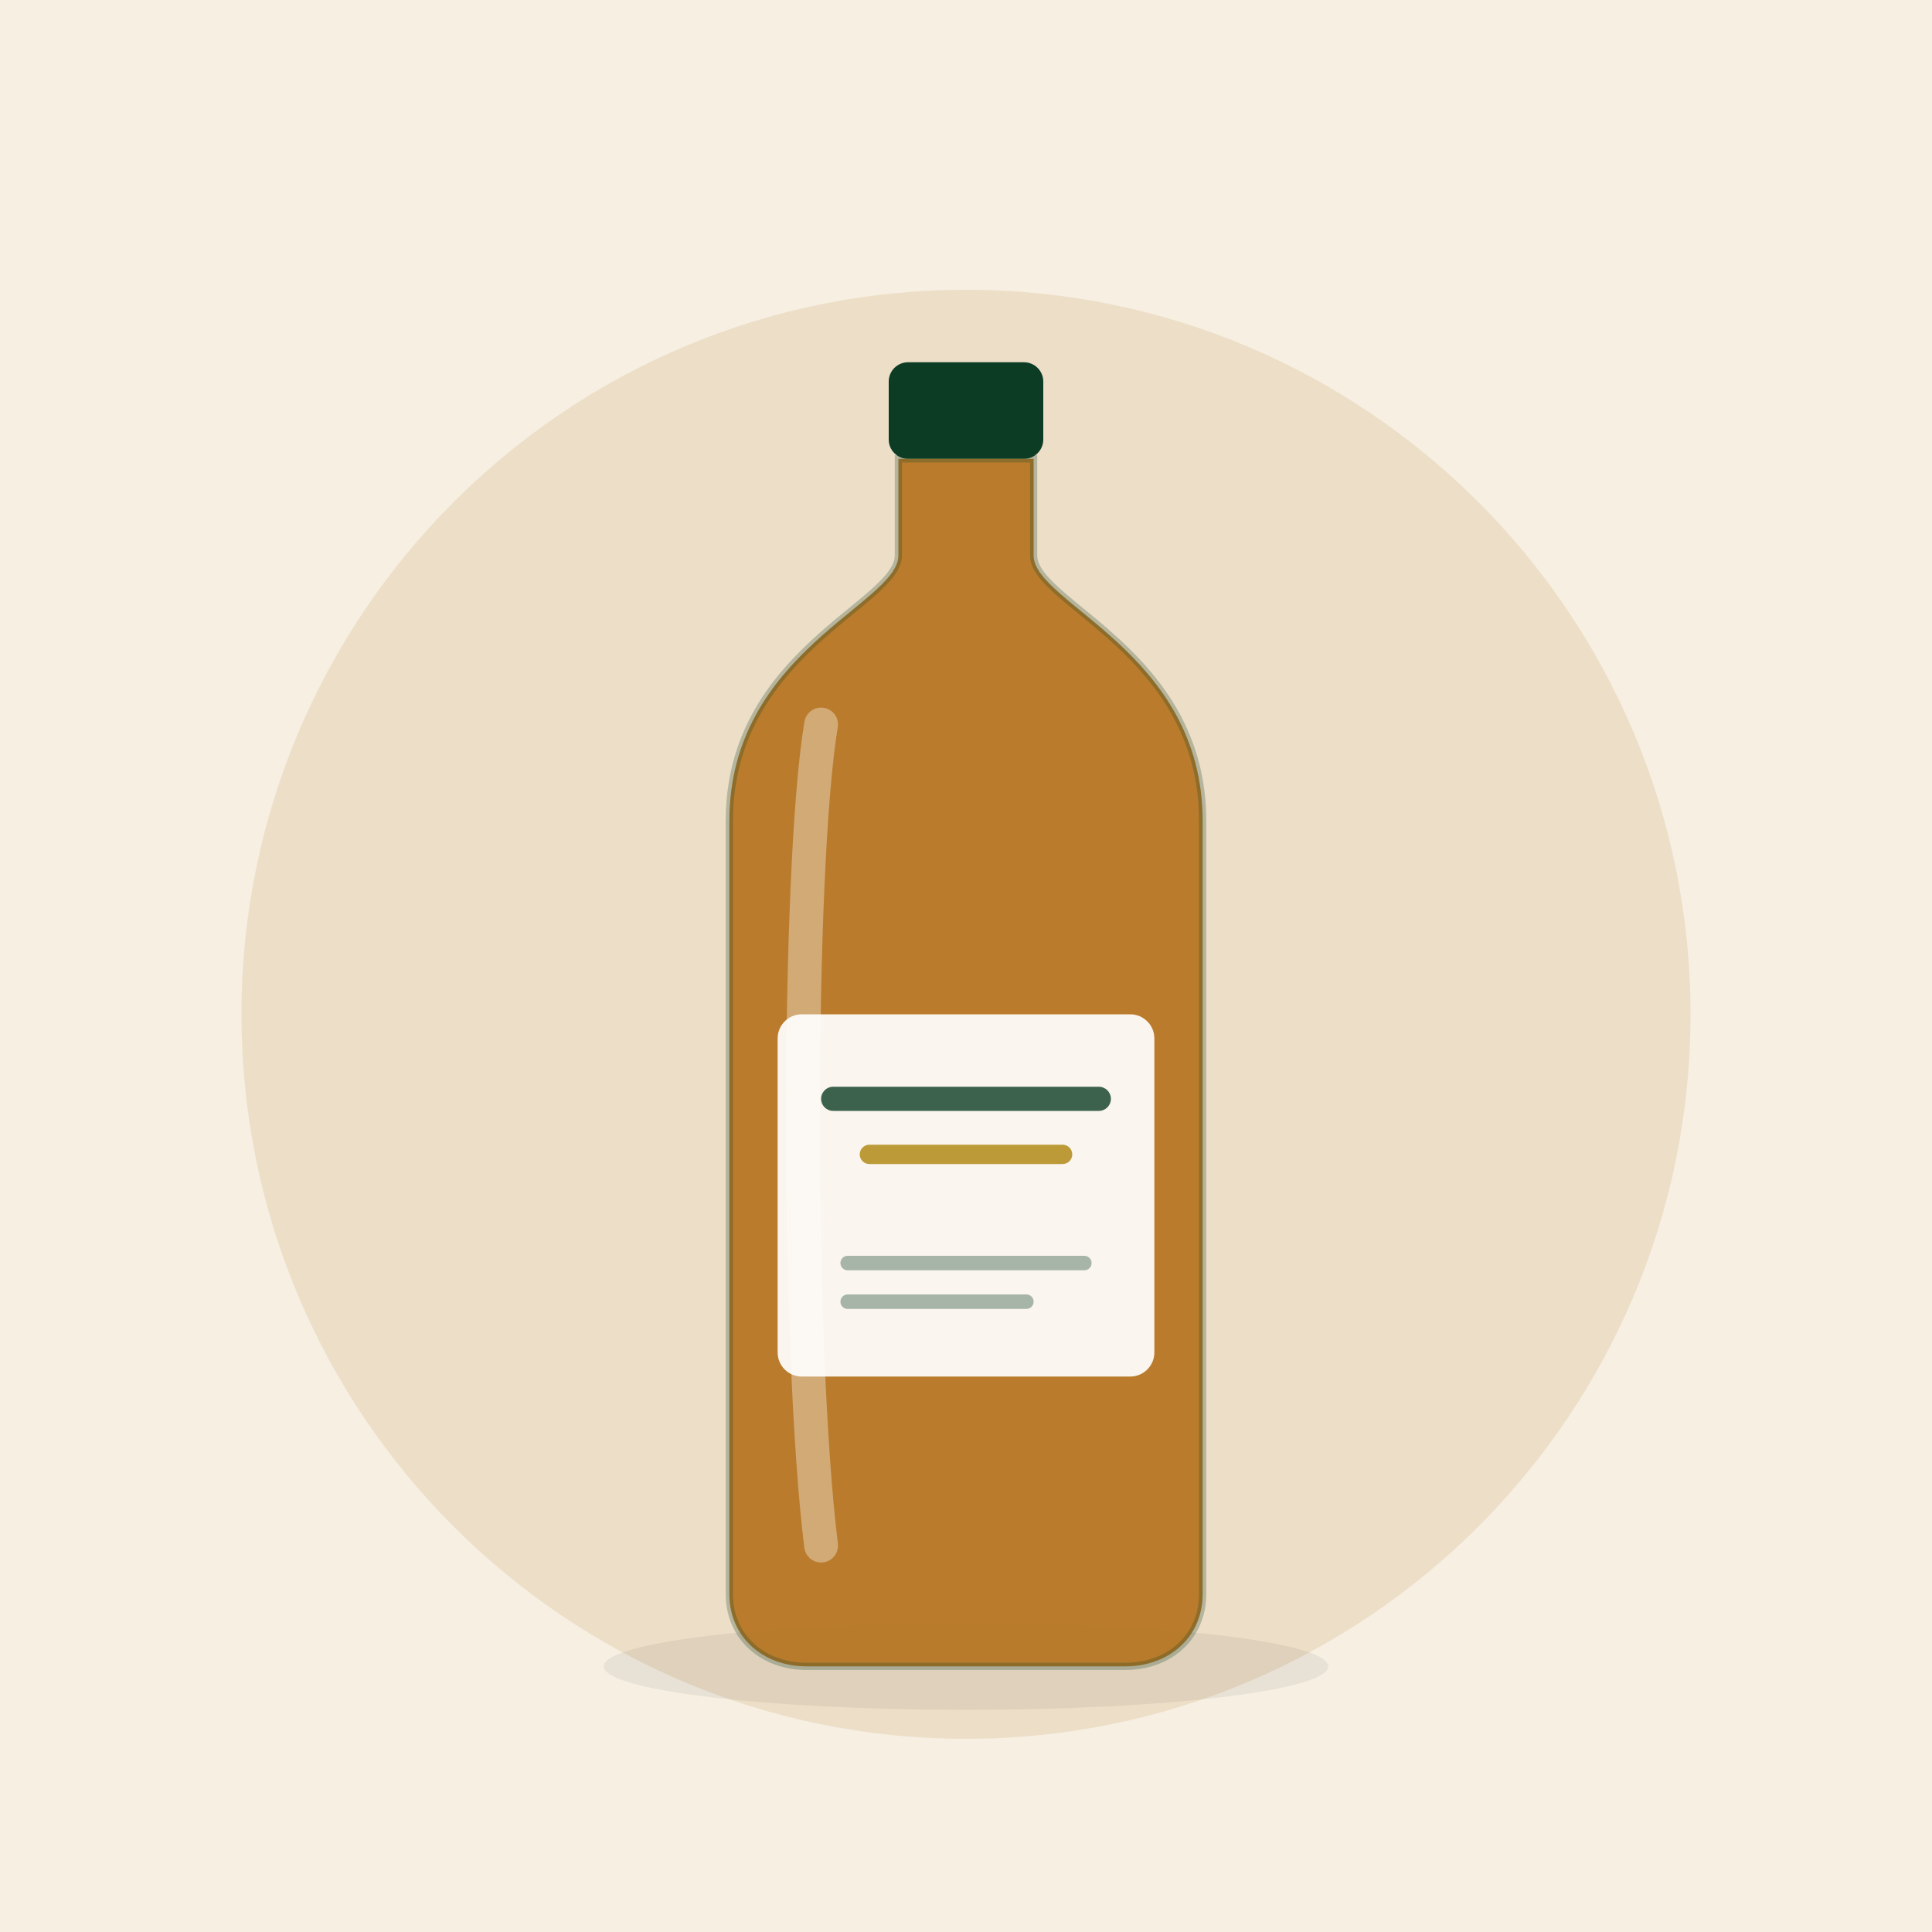
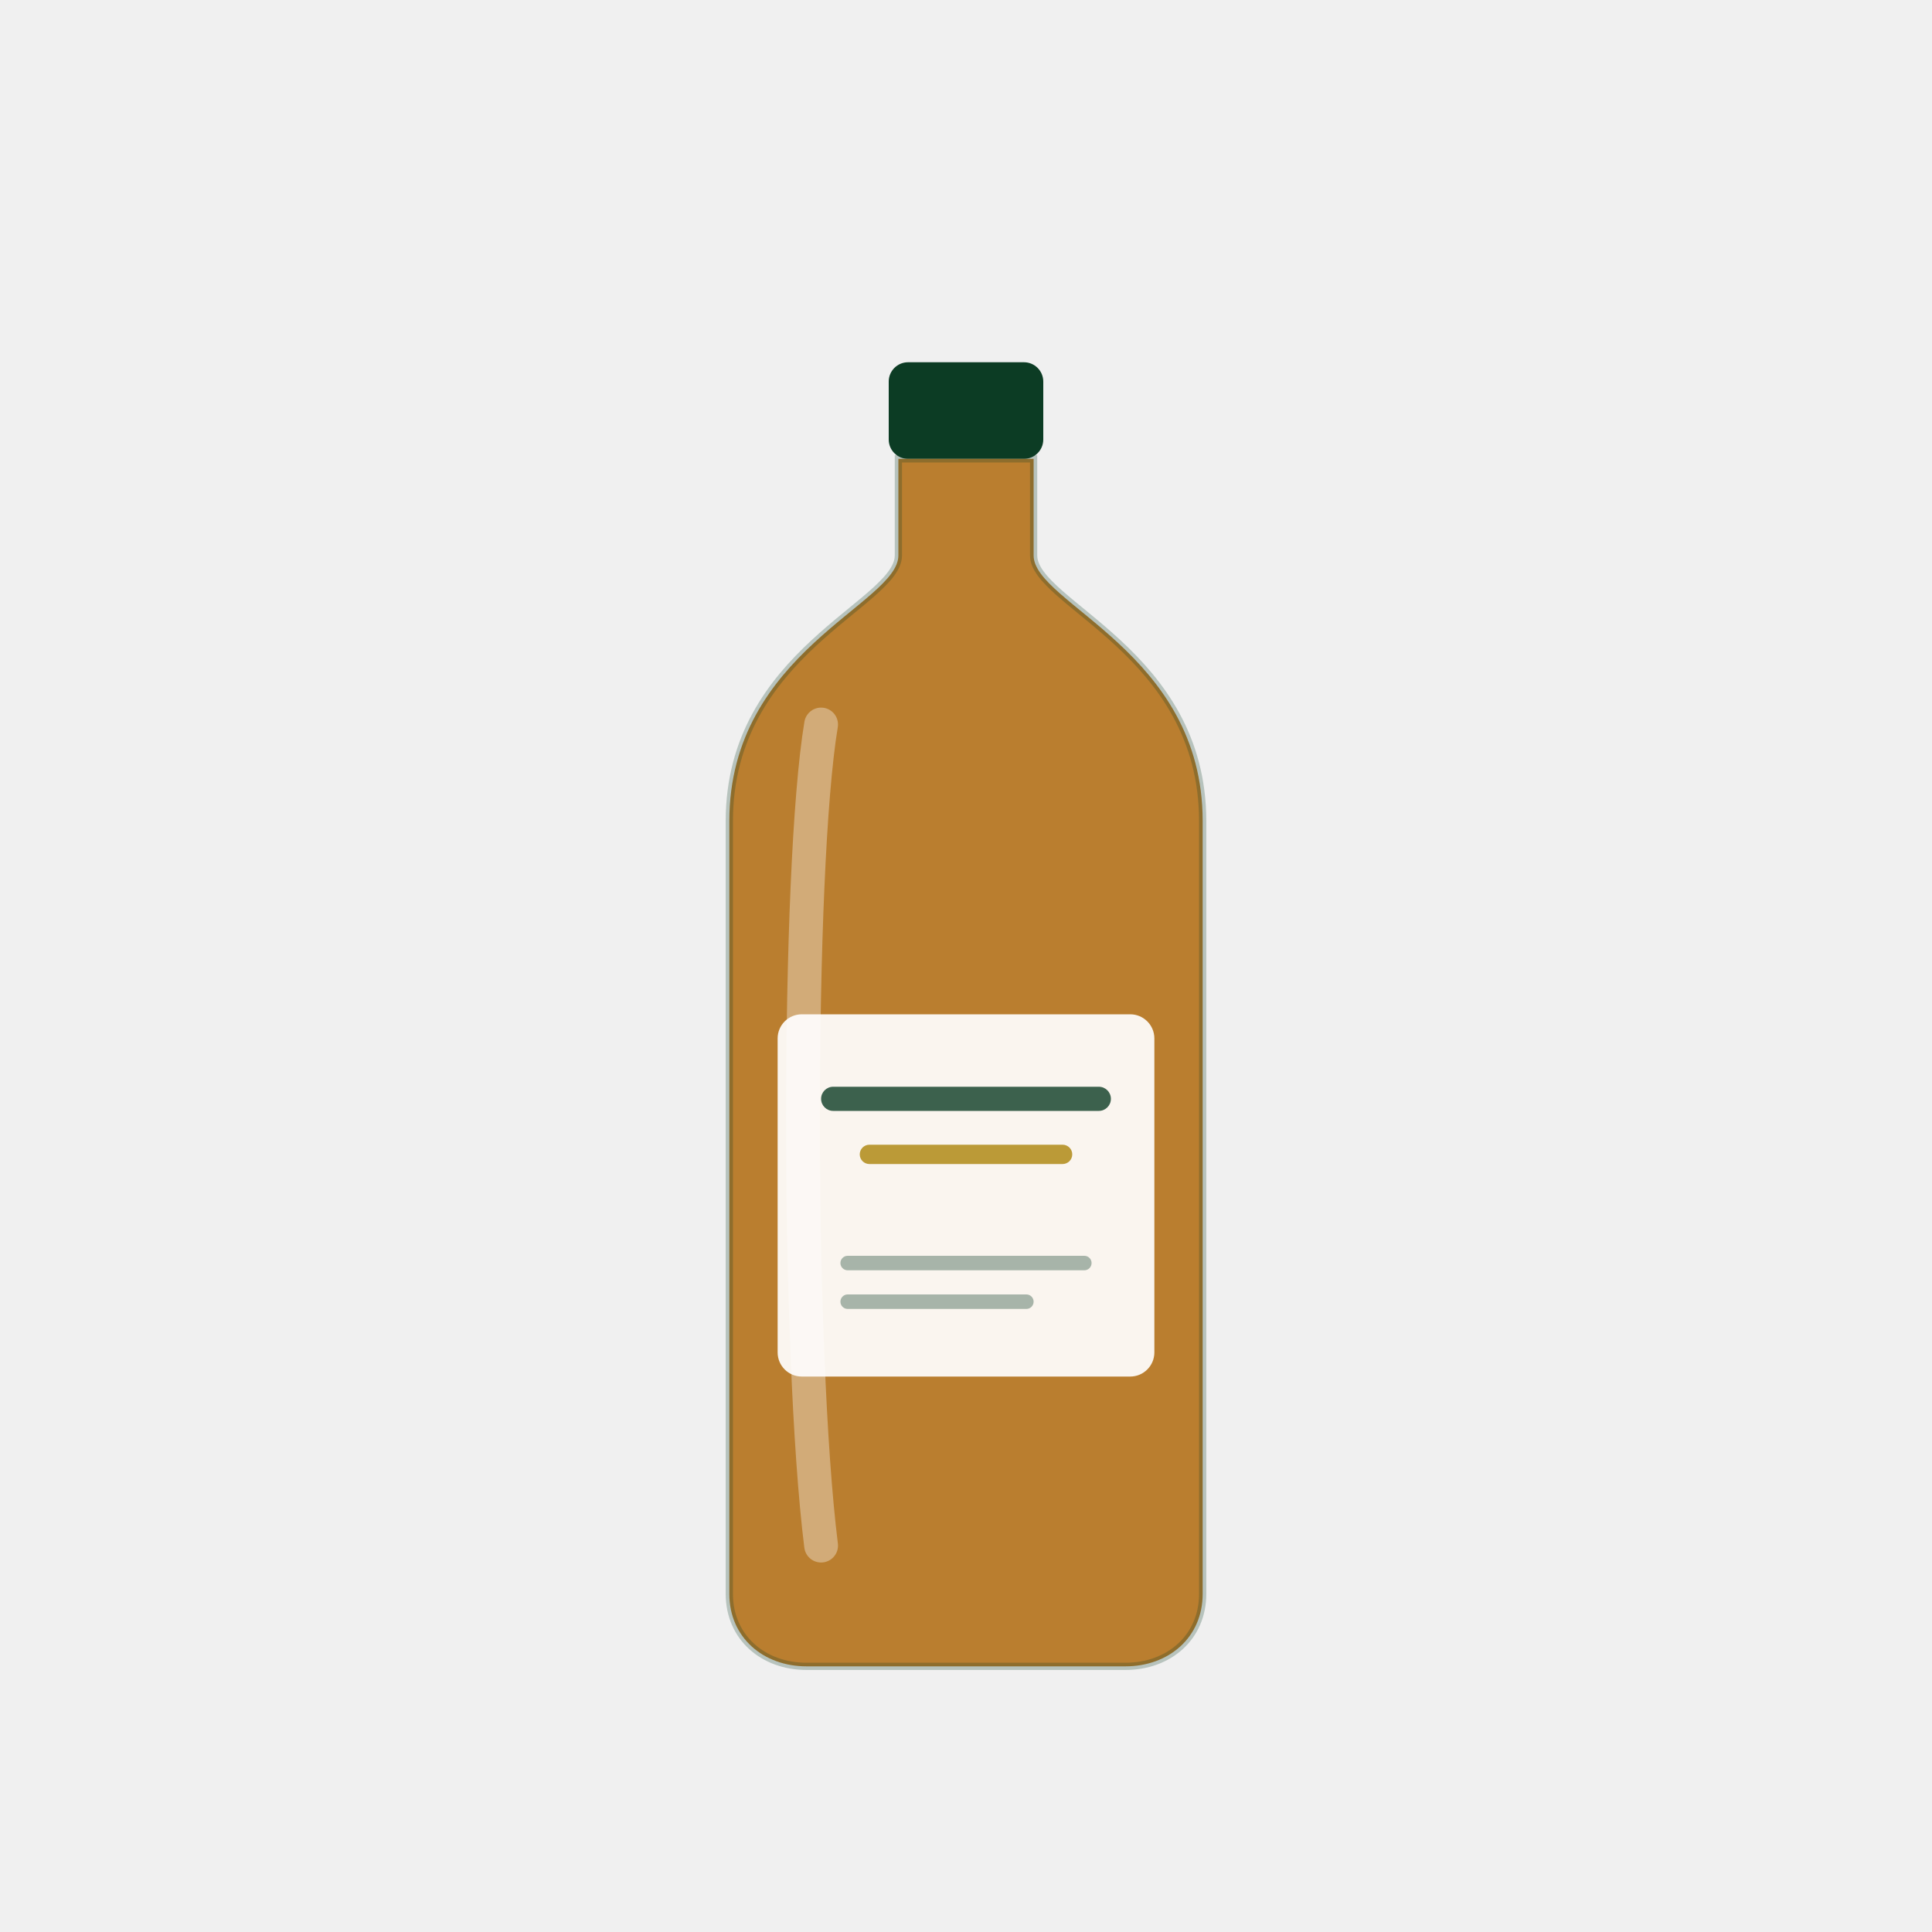
<svg xmlns="http://www.w3.org/2000/svg" viewBox="0 0 800 800" width="800" height="800">
-   <rect width="800" height="800" fill="#F6EFE2" />
-   <circle cx="400" cy="420" r="300" fill="#B5741E" opacity=".14" />
-   <ellipse cx="400" cy="690" rx="150" ry="18" fill="#000" opacity=".06" />
  <rect x="368" y="150" width="64" height="40" rx="8" fill="#0C3C24" />
  <path d="M372 190h56v40c0 20 70 40 70 110v320c0 18-14 30-32 30H334c-18 0-32-12-32-30V340c0-70 70-90 70-110z" fill="#B5741E" opacity=".92" />
  <path d="M372 190h56v40c0 20 70 40 70 110v320c0 18-14 30-32 30H334c-18 0-32-12-32-30V340c0-70 70-90 70-110z" fill="none" stroke="#0C3C24" stroke-opacity=".25" stroke-width="3" />
  <rect x="322" y="420" width="156" height="150" rx="10" fill="#fff" opacity=".92" />
  <rect x="340" y="450" width="120" height="10" rx="5" fill="#0C3C24" opacity=".8" />
  <rect x="356" y="474" width="88" height="8" rx="4" fill="#B49024" opacity=".9" />
  <rect x="348" y="520" width="104" height="6" rx="3" fill="#0C3C24" opacity=".35" />
  <rect x="348" y="536" width="80" height="6" rx="3" fill="#0C3C24" opacity=".35" />
  <path d="M340 300c-10 60-10 260 0 340" stroke="#fff" stroke-opacity=".35" stroke-width="14" stroke-linecap="round" fill="none" />
</svg>
